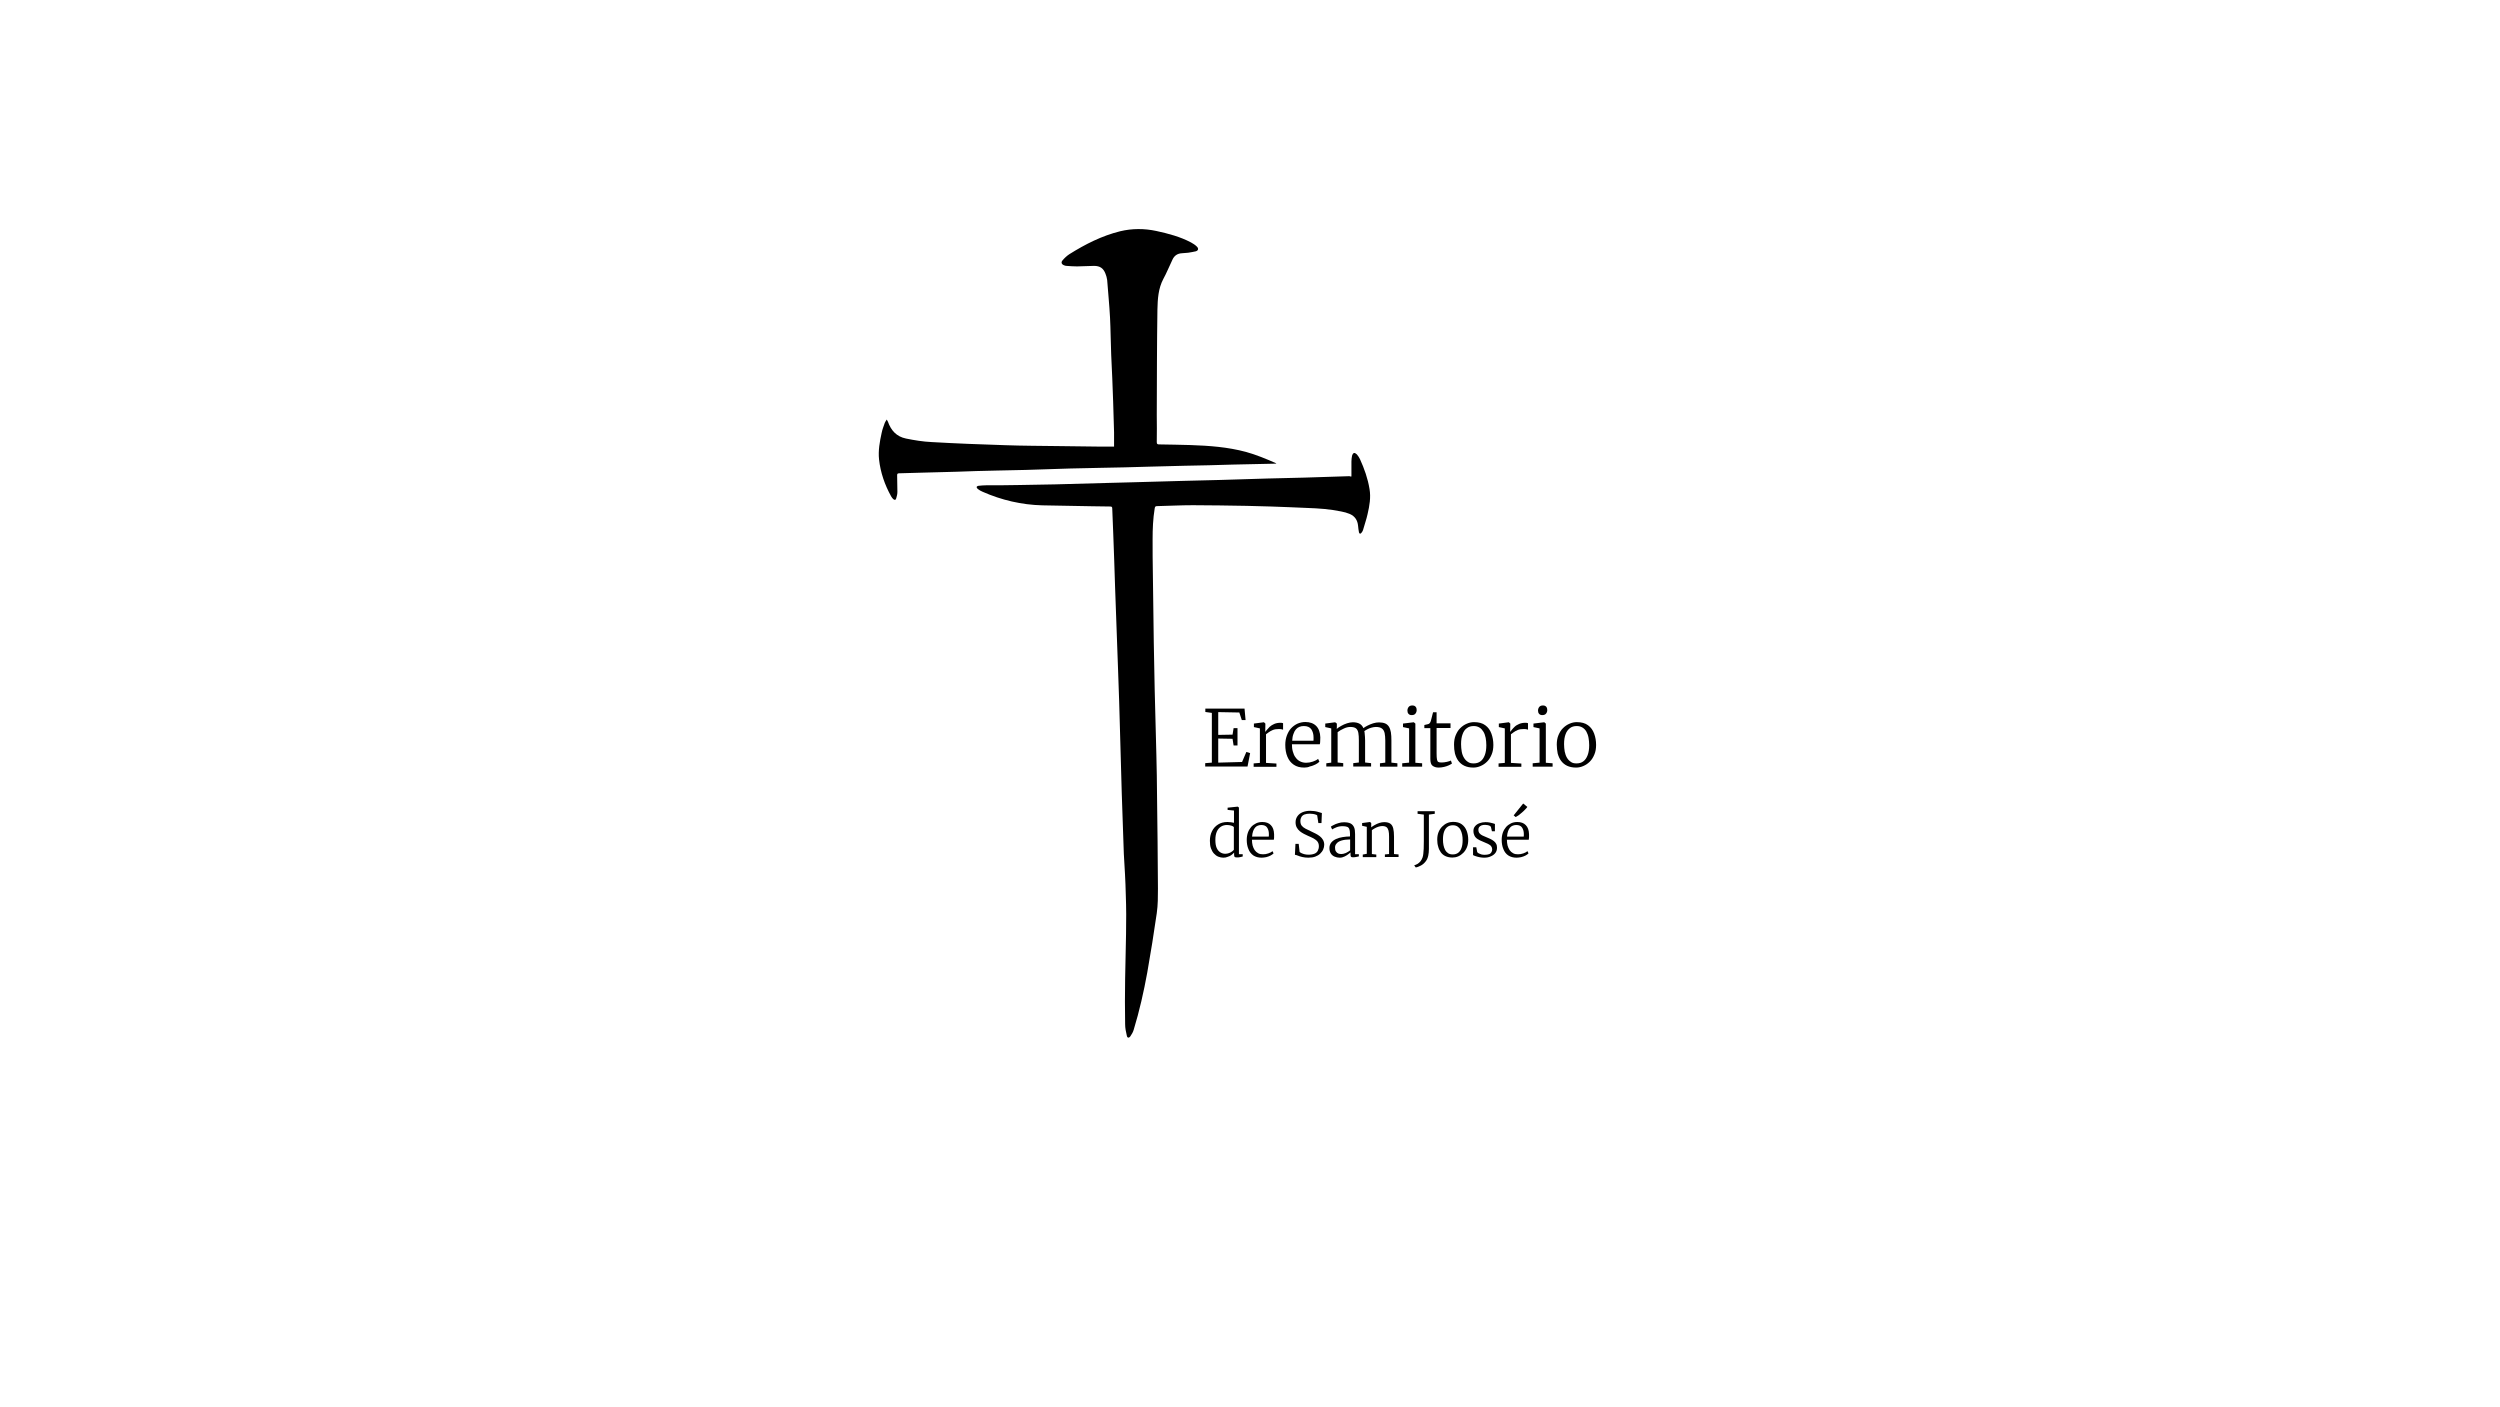
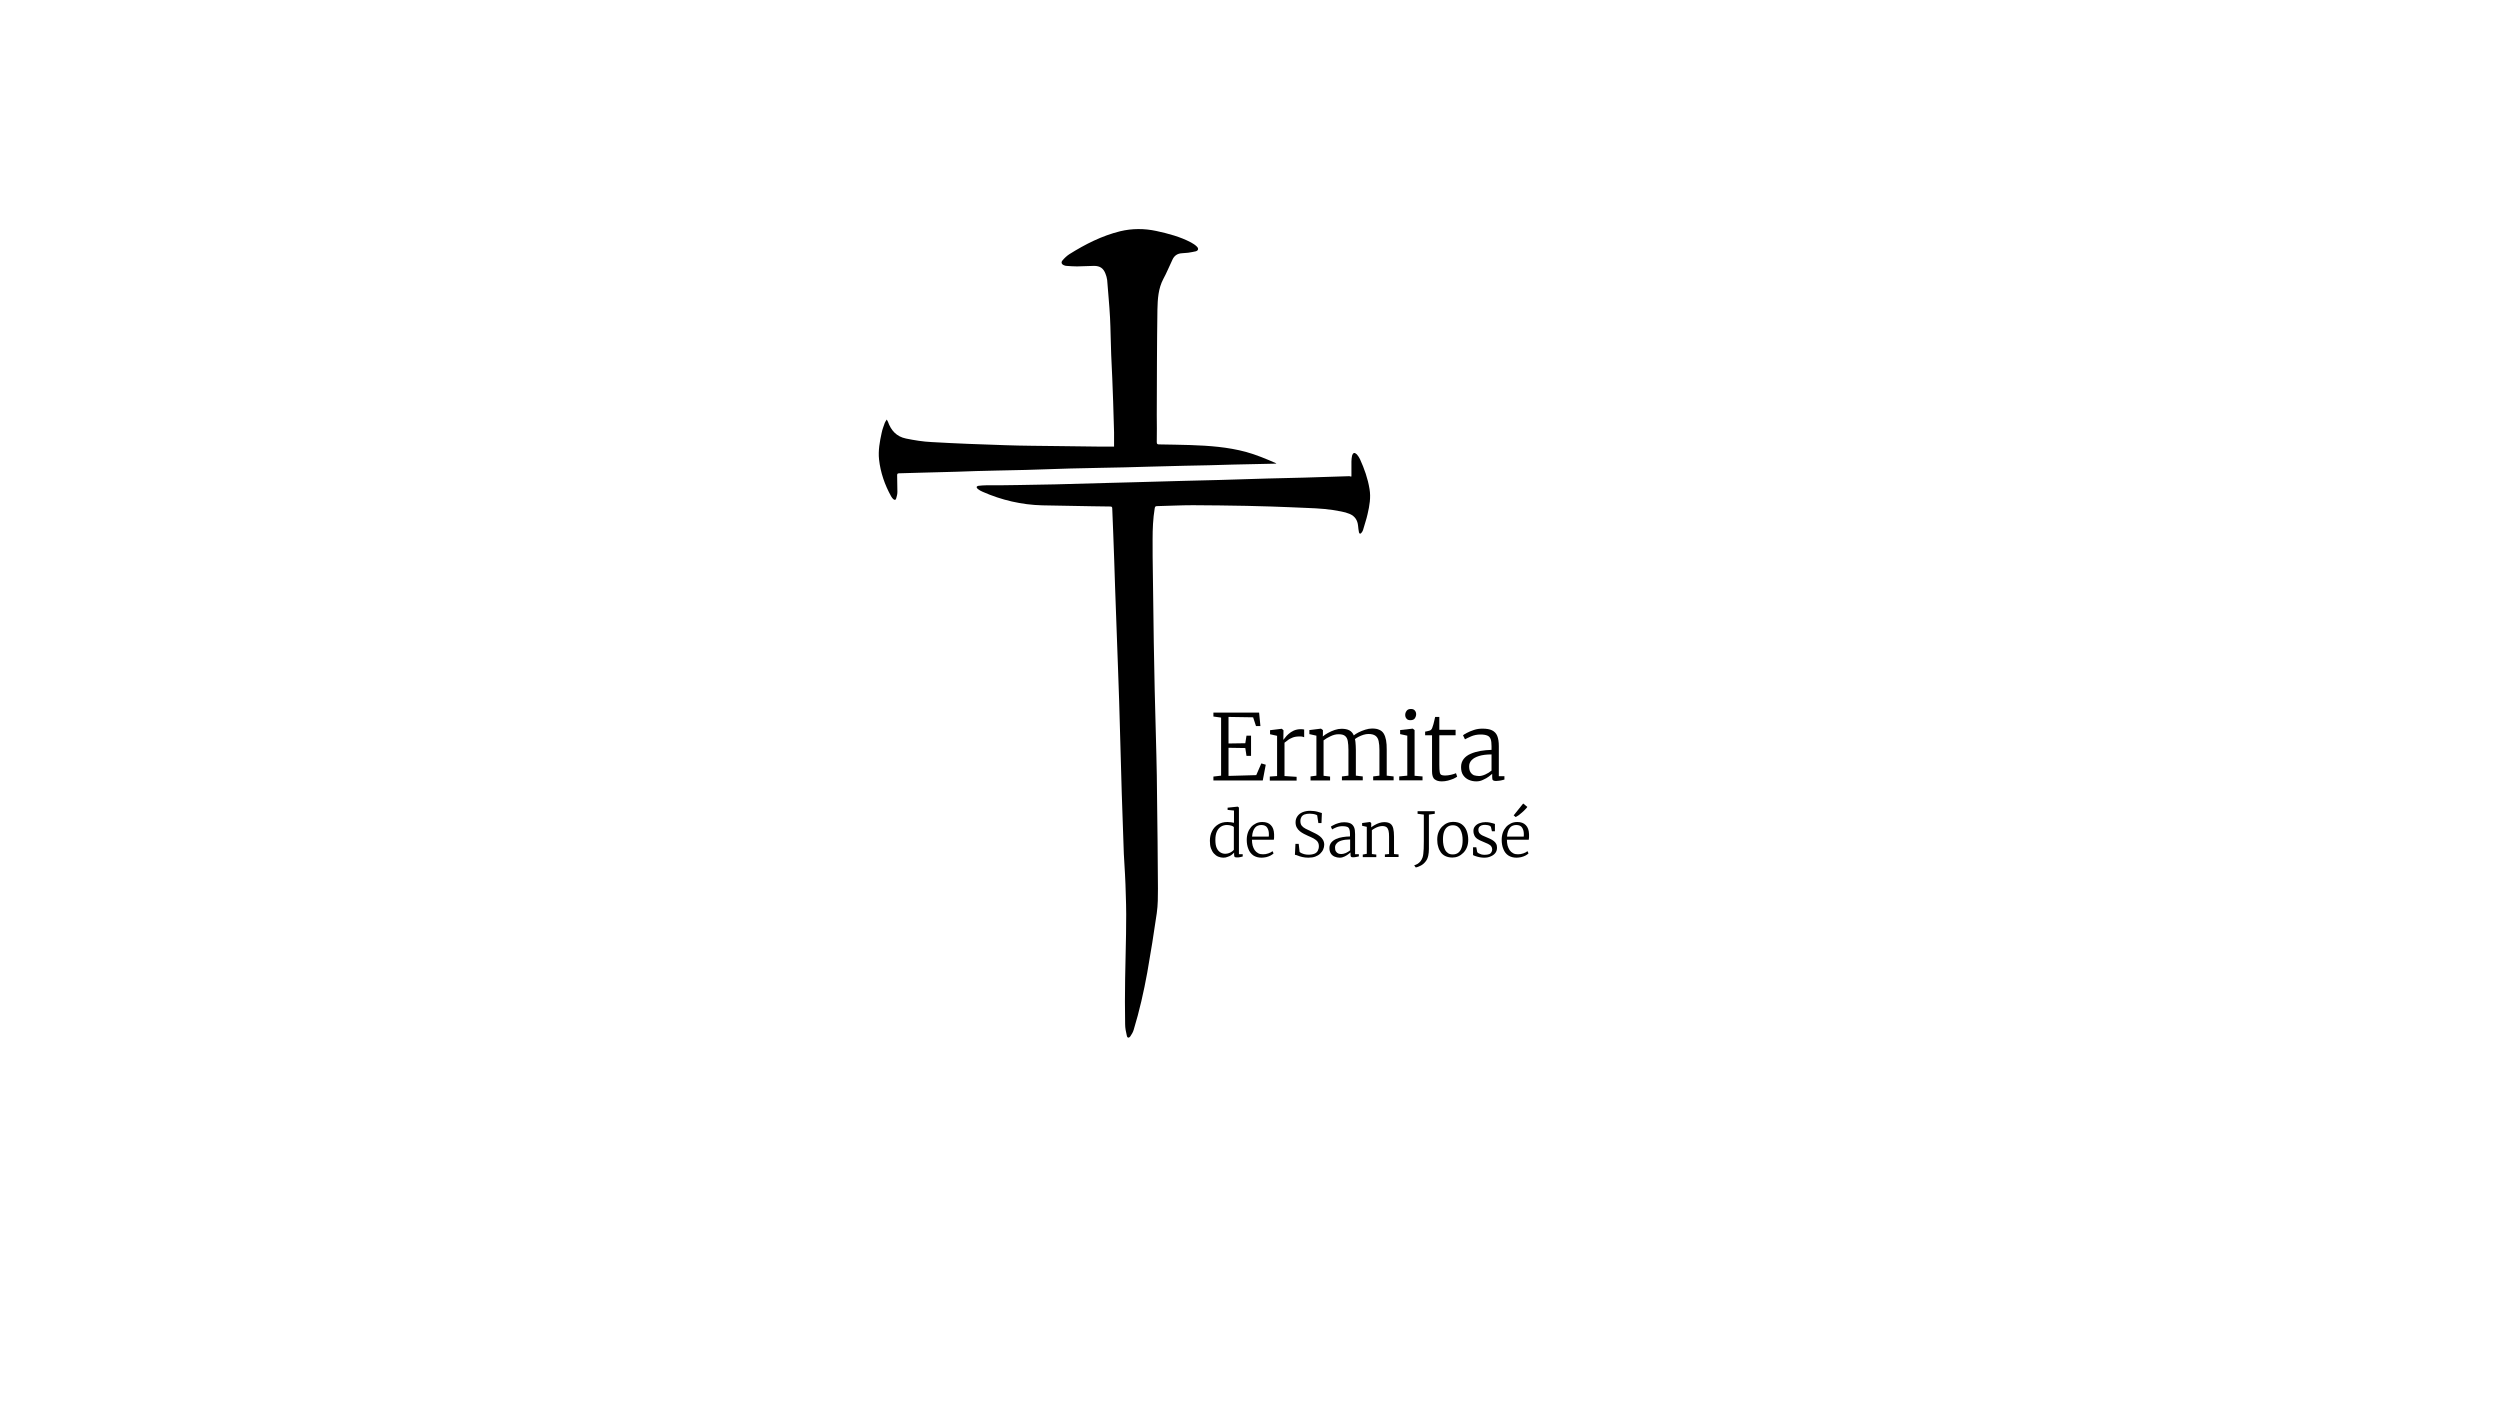
<svg xmlns="http://www.w3.org/2000/svg" version="1.1" id="Layer_1" x="0px" y="0px" viewBox="0 0 1920 1080" style="enable-background:new 0 0 1920 1080;" xml:space="preserve">
  <g>
    <path d="M1037.9,365.9c0-3.8,0-7.7,0-11.4c0-1.5,0.2-3.1,0.5-4.6c0.2-0.7,0.7-1.8,1.5-2c0.5-0.2,1.6,0.5,2.2,1.1   c0.9,1.1,1.8,2.4,2.4,3.7c3.3,7.3,6,14.8,7.3,22.9c1.1,6.4,0,12.8-1.5,19.2c-0.9,4.2-2.4,8.2-3.5,12.3c-0.2,0.7-0.7,1.5-1.3,2.2   c-0.7,0.9-1.5,0.7-1.8-0.4c-0.4-1.6-0.5-3.5-0.7-5.1c-0.4-4.2-2.4-7.3-6.2-9c-2.2-0.9-4.4-1.6-6.8-2c-8.6-1.8-17.4-2.4-26.2-2.7   c-9.2-0.5-18.5-0.7-27.6-1.1c-6.2-0.2-12.5-0.4-18.7-0.5c-13.7-0.2-27.6-0.5-41.4-0.5c-9.2,0-18.3,0.5-27.5,0.7   c-1.3,0-1.6,0.5-1.8,1.8c-1.3,7.9-1.6,15.7-1.6,23.6c0,8.8,0,17.8,0.2,26.6c0.2,17.6,0.5,35,0.7,52.6c0.2,12.1,0.5,24.2,0.7,36.3   c0.4,16.8,0.9,33.5,1.3,50.4c0.2,10.3,0.5,20.5,0.5,30.8c0.4,23.8,0.5,47.8,0.7,71.6c0,6.2,0,12.6-0.9,18.9   c-2.2,15.2-4.6,30.4-7.3,45.6c-2.7,14.8-6,29.5-10.4,43.9c-0.5,1.8-1.5,3.5-2.6,5.1c-1.1,1.5-2.4,1.3-2.7-0.5   c-0.7-2.9-1.3-5.9-1.3-8.8c-0.2-11.5-0.2-23.3,0-34.8s0.5-22.9,0.7-34.4c0.2-10.1,0.2-20.3-0.2-30.4c-0.2-10.4-0.9-20.9-1.5-31.3   c-0.5-15.6-1.1-31.1-1.6-46.7c-0.5-15.4-0.9-30.9-1.3-46.3c-0.4-15.9-0.9-31.7-1.5-47.6c-0.4-13.9-1.1-27.6-1.5-41.6   c-0.5-14.5-1.1-29.1-1.5-43.6c-0.5-13.2-0.9-26.2-1.5-39.4c0-1.1-0.4-1.5-1.5-1.5c-4.8,0-9.5-0.2-14.1-0.2   c-12.6-0.2-25.5-0.4-38.1-0.7c-15.9-0.4-31.3-4-45.8-10.4c-1.3-0.5-2.6-1.3-3.8-2.2c-0.4-0.4-0.9-1.1-0.9-1.5   c0.2-0.4,0.9-0.9,1.5-0.9c2-0.2,4-0.4,6-0.4c8.2,0,16.5,0,24.9-0.2c9.3-0.2,18.5-0.4,27.8-0.5c13.4-0.4,26.9-0.7,40.3-1.1   c6.4-0.2,12.6-0.4,19-0.5c13.2-0.4,26.6-0.7,39.7-1.1c9.3-0.2,18.7-0.5,28-0.7c12.1-0.4,24-0.7,36.1-1.1c9.5-0.2,19-0.5,28.6-0.7   c11.5-0.4,23.1-0.7,34.6-1.1C1037,366.1,1037.4,365.9,1037.9,365.9z" />
    <path d="M855.6,343c0-3.7,0-7.3,0-11c-0.2-7.9-0.5-15.6-0.7-23.4c-0.4-12.1-0.9-24.2-1.5-36.1c-0.4-9.5-0.4-19-0.9-28.6   c-0.5-9.7-1.5-19.4-2.2-28.9c-0.2-1.6-0.7-3.3-1.3-4.8c-1.6-4.2-4.2-6-8.8-6c-4.4,0-8.6,0.4-13,0.4c-2.7,0-5.3-0.2-8.1-0.4   c-0.7,0-1.3-0.2-2-0.5c-1.8-0.7-2.4-2.2-1.1-3.7c1.5-1.8,3.3-3.5,5.3-4.8c12.3-7.7,24.9-14.1,39-17.6c9.2-2.2,18.5-2.2,27.8-0.2   c9.2,2,18.3,4.4,26.6,8.8c1.6,0.9,3.1,1.8,4.4,3.1c1.6,1.5,1.3,3.1-0.7,3.7c-1.8,0.5-3.8,0.7-5.9,1.1c-1.6,0.2-3.3,0.2-4.9,0.4   c-3.3,0.2-5.7,1.8-7.1,4.8c-2.4,4.9-4.4,10.1-7,14.8c-4,7.5-4.4,15.6-4.6,23.6c-0.4,27.1-0.4,54-0.5,81.1c0,7,0.2,13.9,0,20.7   c0,1.5,0.5,1.8,1.8,1.8c8.1,0.2,16.1,0.2,24,0.5c14.5,0.5,28.7,1.5,42.8,5.3c7.9,2.2,15.4,5.3,23.3,8.8c-0.5,0.2-0.9,0.2-1.3,0.2   c-10.8,0.2-21.4,0.5-32.2,0.7c-12.3,0.4-24.7,0.7-37,0.9c-9.2,0.2-18.3,0.4-27.3,0.7c-12.5,0.4-24.9,0.7-37.4,0.9   c-7.7,0.2-15.4,0.4-22.9,0.5c-11.5,0.4-22.9,0.7-34.4,1.1c-7.7,0.2-15.2,0.4-22.9,0.5c-10.1,0.2-20.1,0.5-30.4,0.9   c-8.8,0.2-17.6,0.4-26.4,0.7c-5.9,0.2-11.9,0.4-17.8,0.5c-1.1,0-1.3,0.7-1.3,1.5c0,4.2,0.2,8.4,0.2,12.8c0,1.6-0.4,3.3-0.9,4.9   c-0.4,1.5-1.3,1.5-2.4,0.5c-0.5-0.5-1.1-1.3-1.5-2c-4.9-8.8-8.2-18.3-9.3-28.4c-0.7-6.8,0.5-13.5,2-20.3c0.5-2.6,1.5-5.1,2.4-7.7   c0.2-0.7,0.9-1.5,1.5-2.6c0.4,0.7,0.7,1.1,0.9,1.6c2.4,6.8,6.6,11.5,13.9,13c6.4,1.3,13,2.4,19.6,2.7c18.9,1.1,37.5,1.8,56.4,2.4   c13.7,0.5,27.6,0.5,41.4,0.7c10.6,0.2,21.2,0.2,31.9,0.4C848.8,343,852.3,343,855.6,343z" />
  </g>
  <g>
-     <path d="M930.7,585.7v-38.2l-5-0.7v-2.6h30.1l0.8,8.8h-2.9l-1.9-5.8l-16.2-0.3v17.5l11-0.2l0.8-5h3v13.3h-3l-0.8-5.1l-11-0.2v18.5   l18.3-0.5l3.3-7.7l2.9,0.9l-2,10.3h-32.5v-2.6L930.7,585.7z" />
-     <path d="M962.8,588.8v-2.5l4.8-0.4v-26.5l-4.6-1v-2.7l7.6-1h0.1l1.1,1v1l-0.1,5.3h0.1c0.2-0.2,0.5-0.7,1.1-1.4   c0.6-0.7,1.3-1.5,2.2-2.4c1-0.9,2.1-1.6,3.5-2.2c1.4-0.6,2.9-0.9,4.7-0.9c0.6,0,1,0,1.3,0.1c0.3,0,0.6,0.1,0.8,0.2v5   c-0.1-0.1-0.5-0.2-1-0.3c-0.6-0.1-1.2-0.2-2.1-0.2c-1.9,0-3.4,0.2-4.7,0.7c-1.2,0.5-2.3,1.1-3.1,1.7c-0.8,0.6-1.6,1.2-2.2,1.6v22   l8,0.5v2.5H962.8z" />
-     <path d="M1001.6,589.5c-3.2,0-5.8-0.7-8-2.2c-2.2-1.5-3.8-3.5-4.9-6.2c-1.1-2.6-1.6-5.7-1.6-9.1c0-2.6,0.4-4.9,1.2-7.1   c0.8-2.1,1.8-4,3.2-5.5s3-2.7,4.9-3.6c1.9-0.8,3.9-1.3,6.1-1.3c3.5,0,6.3,1,8.3,3c2,2,3.1,5,3.2,8.8c0,1.1,0,2.1-0.1,3   c0,0.9-0.1,1.6-0.3,2.3h-21.4c0,2,0.2,3.9,0.7,5.6c0.5,1.7,1.1,3.3,2.1,4.5c0.9,1.3,2,2.3,3.4,3s2.9,1.1,4.7,1.1   c1.7,0,3.5-0.3,5.2-0.9c1.8-0.6,3.1-1.3,4-2.1l1,2.2c-0.8,0.8-1.8,1.5-3,2.1c-1.3,0.6-2.6,1.2-4.2,1.5   C1004.7,589.3,1003.1,589.5,1001.6,589.5z M992.4,568.9h16.3c0.1-0.3,0.1-0.8,0.1-1.3c0-0.5,0-1,0-1.3c0-2.5-0.6-4.5-1.7-6.2   c-1.2-1.7-3.1-2.5-5.8-2.5c-1.2,0-2.3,0.2-3.3,0.6c-1,0.4-1.9,1-2.7,1.9c-0.8,0.9-1.4,2-1.9,3.5   C992.8,565.1,992.5,566.9,992.4,568.9z" />
-     <path d="M1018.6,588.8v-2.6l3.8-0.5v-26.3l-4.6-1v-2.7l7.6-1l1.3,1v2.6l-0.1,1.5c0.9-0.8,2-1.5,3.4-2.3s2.9-1.5,4.5-2   c1.6-0.5,3.1-0.8,4.5-0.8c2.1,0,3.8,0.4,5.1,1.1s2.3,1.8,3,3.4c0.7-0.6,1.8-1.2,3.1-1.9c1.4-0.7,2.8-1.3,4.4-1.8s3.1-0.7,4.5-0.7   c1.9,0,3.5,0.3,4.7,0.8s2.2,1.4,2.9,2.5c0.7,1.1,1.2,2.6,1.5,4.3c0.3,1.8,0.4,3.9,0.4,6.3v17l4.6,0.5v2.6h-13.4v-2.6l4.1-0.5v-16.9   c0-2.3-0.2-4.2-0.5-5.8c-0.4-1.6-1-2.7-2.1-3.5c-1-0.8-2.6-1.2-4.6-1.2c-1.1,0-2.1,0.2-3.3,0.5c-1.1,0.3-2.2,0.7-3.1,1.2   c-1,0.5-1.8,1-2.5,1.5c0.1,0.6,0.3,1.3,0.3,2.1s0.2,1.5,0.2,2.4c0,0.9,0.1,1.8,0.1,2.7v16.9l4.6,0.5v2.6h-13.7v-2.6l4.3-0.5v-17   c0-2.3-0.1-4.2-0.4-5.8c-0.3-1.5-0.9-2.7-1.8-3.4s-2.3-1.1-4.3-1.1c-1.7,0-3.4,0.4-5.2,1.3c-1.8,0.8-3.3,1.7-4.6,2.7v23.3l4.3,0.5   v2.6H1018.6z" />
-     <path d="M1076.9,588.8v-2.6l5.3-0.5v-26.3l-4.7-1v-2.7l8.2-1h0.1l1.2,1v30.1l5.2,0.4v2.6H1076.9z M1084.2,549.2   c-1.1,0-1.9-0.3-2.5-1c-0.6-0.7-0.8-1.5-0.8-2.5s0.3-1.9,0.9-2.7c0.6-0.8,1.6-1.2,2.8-1.2h0.1c1.1,0,1.9,0.3,2.5,1   c0.6,0.7,0.8,1.5,0.8,2.5c0,1-0.3,1.9-0.9,2.7C1086.5,548.8,1085.6,549.2,1084.2,549.2L1084.2,549.2z" />
-     <path d="M1104.9,589.5c-2,0-3.5-0.5-4.7-1.4c-1.2-0.9-1.7-2.7-1.7-5.3v-23.6h-4.6v-2.4c0.4-0.1,0.8-0.2,1.3-0.3   c0.5-0.1,0.9-0.2,1.3-0.3c0.4-0.1,0.7-0.2,0.9-0.3c0.2-0.1,0.4-0.3,0.6-0.5c0.2-0.2,0.3-0.4,0.4-0.6s0.3-0.5,0.4-0.9   c0.2-0.5,0.4-1.2,0.6-2.2s0.5-1.9,0.7-2.8s0.4-1.5,0.5-1.9h2.7v8.5h10.7v3.6h-10.7v19.4c0,2.2,0.1,3.8,0.3,4.8   c0.2,1,0.5,1.6,1.1,1.9c0.5,0.3,1.4,0.4,2.5,0.4c1.2,0,2.6-0.2,4-0.5c1.4-0.3,2.5-0.7,3.1-1l0.8,2.3c-0.6,0.4-1.4,0.9-2.5,1.4   c-1.1,0.5-2.3,0.9-3.6,1.2S1106.2,589.5,1104.9,589.5z" />
-     <path d="M1116.7,571.9c0-2.7,0.4-5.2,1.3-7.3c0.9-2.1,2-4,3.5-5.4c1.5-1.5,3.1-2.6,5-3.4c1.8-0.8,3.7-1.2,5.6-1.2   c3.6,0,6.5,0.8,8.6,2.4c2.2,1.6,3.7,3.7,4.7,6.4c1,2.7,1.5,5.6,1.5,8.7c0,2.7-0.4,5.2-1.3,7.3c-0.9,2.2-2,4-3.5,5.5   c-1.5,1.5-3.1,2.6-5,3.4c-1.8,0.8-3.7,1.2-5.6,1.2c-2.7,0-5-0.5-6.9-1.4c-1.9-0.9-3.4-2.2-4.6-3.8c-1.2-1.6-2-3.5-2.6-5.6   C1116.9,576.5,1116.7,574.3,1116.7,571.9z M1131.8,586.3c2,0,3.8-0.5,5.2-1.6c1.4-1,2.5-2.6,3.3-4.7c0.8-2.1,1.2-4.6,1.2-7.7   c0-2-0.2-3.9-0.5-5.6c-0.4-1.8-0.9-3.4-1.7-4.7s-1.7-2.4-3-3.2s-2.7-1.2-4.5-1.2c-2,0-3.8,0.5-5.2,1.6c-1.5,1-2.6,2.6-3.3,4.6   c-0.8,2-1.2,4.6-1.2,7.7c0,2,0.2,3.9,0.5,5.7s0.9,3.4,1.7,4.7c0.8,1.4,1.8,2.4,3,3.2C1128.5,586,1130,586.3,1131.8,586.3z" />
-     <path d="M1150.9,588.8v-2.5l4.8-0.4v-26.5l-4.6-1v-2.7l7.6-1h0.1l1.1,1v1l-0.1,5.3h0.1c0.2-0.2,0.5-0.7,1.1-1.4   c0.5-0.7,1.3-1.5,2.2-2.4c0.9-0.9,2.1-1.6,3.5-2.2c1.4-0.6,2.9-0.9,4.7-0.9c0.6,0,1,0,1.3,0.1c0.3,0,0.6,0.1,0.8,0.2v5   c-0.1-0.1-0.5-0.2-1-0.3c-0.5-0.1-1.2-0.2-2.1-0.2c-1.9,0-3.4,0.2-4.7,0.7c-1.2,0.5-2.3,1.1-3.1,1.7s-1.6,1.2-2.2,1.6v22l8,0.5v2.5   H1150.9z" />
-     <path d="M1177.1,588.8v-2.6l5.3-0.5v-26.3l-4.7-1v-2.7l8.2-1h0.1l1.2,1v30.1l5.2,0.4v2.6H1177.1z M1184.5,549.2   c-1.1,0-1.9-0.3-2.5-1c-0.6-0.7-0.8-1.5-0.8-2.5s0.3-1.9,0.9-2.7c0.6-0.8,1.6-1.2,2.8-1.2h0.1c1.1,0,1.9,0.3,2.5,1   c0.6,0.7,0.8,1.5,0.8,2.5c0,1-0.3,1.9-0.9,2.7C1186.8,548.8,1185.8,549.2,1184.5,549.2L1184.5,549.2z" />
-     <path d="M1195.6,571.9c0-2.7,0.4-5.2,1.3-7.3c0.9-2.1,2-4,3.5-5.4c1.5-1.5,3.1-2.6,5-3.4c1.8-0.8,3.7-1.2,5.6-1.2   c3.6,0,6.5,0.8,8.6,2.4c2.2,1.6,3.7,3.7,4.7,6.4c1,2.7,1.5,5.6,1.5,8.7c0,2.7-0.4,5.2-1.3,7.3c-0.9,2.2-2,4-3.5,5.5   c-1.5,1.5-3.1,2.6-5,3.4c-1.8,0.8-3.7,1.2-5.6,1.2c-2.7,0-5-0.5-6.9-1.4c-1.9-0.9-3.4-2.2-4.6-3.8c-1.2-1.6-2-3.5-2.6-5.6   C1195.9,576.5,1195.6,574.3,1195.6,571.9z M1210.8,586.3c2,0,3.8-0.5,5.2-1.6c1.4-1,2.5-2.6,3.3-4.7c0.8-2.1,1.2-4.6,1.2-7.7   c0-2-0.2-3.9-0.5-5.6c-0.3-1.8-0.9-3.4-1.6-4.7s-1.7-2.4-3-3.2s-2.7-1.2-4.5-1.2c-2,0-3.8,0.5-5.2,1.6s-2.6,2.6-3.3,4.6   c-0.8,2-1.2,4.6-1.2,7.7c0,2,0.2,3.9,0.5,5.7c0.4,1.8,0.9,3.4,1.7,4.7c0.8,1.4,1.8,2.4,3,3.2C1207.5,586,1209,586.3,1210.8,586.3z" />
+     <path d="M939.5,658.7c-1.3,0-2.6-0.3-3.9-0.8c-1.2-0.5-2.3-1.3-3.3-2.4c-1-1.1-1.7-2.4-2.3-4s-0.8-3.6-0.8-5.8   c0-2.7,0.5-5.1,1.6-7.3s2.6-3.9,4.7-5.2c2-1.3,4.4-1.9,7.2-1.9c0.9,0,1.8,0.1,2.7,0.2c0.9,0.1,1.6,0.2,2.3,0.4v-9.4l-4.9-0.5v-1.7   l7.7-0.8h0.1l0.9,0.7V656h2.9v1.8c-0.6,0.1-1.3,0.3-2.1,0.5s-1.6,0.2-2.5,0.2c-0.6,0-1.1-0.1-1.5-0.3c-0.3-0.2-0.5-0.8-0.5-1.7   v-1.7c-0.6,0.6-1.2,1.2-2,1.8s-1.7,1.1-2.8,1.4C941.9,658.5,940.8,658.7,939.5,658.7z M941,655.7c1,0,1.9-0.2,2.8-0.5   c0.9-0.3,1.6-0.7,2.3-1.2s1.2-0.9,1.5-1.4v-17.4c-0.3-0.4-0.9-0.8-1.9-1.1s-2.2-0.5-3.4-0.5c-1.7,0-3.2,0.4-4.5,1.2s-2.4,2-3.2,3.7   s-1.2,3.9-1.2,6.5s0.3,4.6,1,6.2c0.7,1.6,1.7,2.7,2.8,3.4C938.3,655.3,939.6,655.7,941,655.7z" />
+     <path d="M968.9,658.7c-2.5,0-4.6-0.6-6.3-1.7c-1.7-1.2-3-2.8-3.8-4.9c-0.9-2.1-1.3-4.5-1.3-7.1c0-2,0.3-3.9,0.9-5.6   c0.6-1.7,1.5-3.1,2.5-4.3c1.1-1.2,2.4-2.1,3.8-2.8c1.5-0.7,3.1-1,4.8-1c2.8,0,5,0.8,6.5,2.4c1.6,1.6,2.4,3.9,2.5,7   c0,0.9,0,1.7,0,2.4s-0.1,1.3-0.2,1.8h-16.8c0,1.6,0.2,3.1,0.5,4.4c0.4,1.4,0.9,2.6,1.6,3.6c0.7,1,1.6,1.8,2.7,2.4   c1.1,0.6,2.3,0.8,3.7,0.8s2.7-0.2,4.1-0.7c1.4-0.5,2.4-1,3.2-1.7l0.8,1.7c-0.6,0.6-1.4,1.2-2.4,1.7s-2.1,0.9-3.3,1.2   C971.3,658.5,970.1,658.7,968.9,658.7z M961.6,642.5h12.8c0-0.3,0.1-0.6,0.1-1s0-0.8,0-1.1c0-1.9-0.5-3.6-1.4-4.9s-2.4-1.9-4.5-1.9   c-0.9,0-1.8,0.2-2.6,0.5s-1.5,0.8-2.1,1.5s-1.1,1.6-1.5,2.7S961.7,640.9,961.6,642.5z" />
+     <path d="M1004.8,658.7c-1.7,0-3.2-0.2-4.6-0.5c-1.4-0.3-2.5-0.7-3.5-1.1c-1-0.4-1.7-0.6-2.2-0.6l0.4-8.4h2.5l0.7,6.2   c0.4,0.3,0.9,0.7,1.6,1c0.7,0.3,1.5,0.6,2.4,0.8s1.9,0.3,2.9,0.3c1.9,0,3.4-0.3,4.6-0.8c1.2-0.5,2-1.3,2.5-2.3s0.8-2.1,0.8-3.5   s-0.4-2.5-1.1-3.5c-0.7-0.9-1.8-1.7-3-2.4c-1.3-0.7-2.7-1.3-4.3-2c-1-0.4-2-0.9-3.1-1.5s-2.1-1.2-3.1-2s-1.8-1.8-2.4-2.9   c-0.6-1.1-0.9-2.4-0.9-4c0-1.8,0.5-3.3,1.4-4.6s2.2-2.4,3.9-3.1c1.7-0.7,3.6-1.1,5.9-1.1c1.1,0,2,0.1,3,0.2s1.8,0.3,2.6,0.5   s1.4,0.4,2,0.6c0.6,0.2,1,0.3,1.4,0.4l-0.3,7.7h-2.4l-0.9-5.9c-0.2-0.2-0.6-0.4-1.2-0.6c-0.6-0.2-1.2-0.4-2-0.5s-1.6-0.2-2.5-0.2   c-1.6,0-2.9,0.2-4,0.6s-1.9,1.1-2.4,1.9c-0.5,0.9-0.8,1.9-0.8,3.2c0,1.4,0.3,2.6,1,3.5s1.6,1.6,2.9,2.3c1.2,0.6,2.7,1.3,4.3,2.1   c1.2,0.5,2.3,1.1,3.5,1.7s2.3,1.3,3.3,2.1s1.8,1.7,2.4,2.8c0.6,1.1,0.9,2.3,0.9,3.7c0,1.2-0.3,2.4-0.8,3.6   c-0.5,1.2-1.3,2.2-2.3,3.2s-2.3,1.7-3.8,2.3C1008.7,658.4,1006.9,658.7,1004.8,658.7z" />
+     <path d="M1028.9,658.7c-1.4,0-2.7-0.3-3.9-0.8s-2.2-1.3-2.9-2.4c-0.7-1.1-1.1-2.5-1.1-4.2s0.5-3,1.4-4.2c0.9-1.1,2.1-2,3.6-2.7   s3.2-1.2,5.1-1.5s3.8-0.5,5.7-0.5v-2c0-1.6-0.2-2.8-0.5-3.6c-0.3-0.9-0.9-1.5-1.7-1.8s-2-0.5-3.4-0.5c-1.8,0-3.5,0.3-4.9,0.9   c-1.4,0.6-2.5,1.1-3.2,1.6l-1-2.1c0.3-0.3,0.9-0.7,2-1.2c1-0.6,2.3-1.1,3.7-1.5c1.4-0.5,2.9-0.7,4.4-0.7c2.1,0,3.8,0.3,5,0.9   s2.1,1.6,2.7,2.9s0.8,3.1,0.8,5.3V656h2.9v1.7c-0.3,0.1-0.8,0.2-1.3,0.3s-1,0.2-1.6,0.3s-1.1,0.1-1.5,0.1c-0.7,0-1.2-0.1-1.5-0.3   s-0.5-0.8-0.5-1.7v-1.7c-0.4,0.3-1,0.8-1.8,1.4c-0.8,0.6-1.7,1.2-2.8,1.7C1031.4,658.4,1030.2,658.7,1028.9,658.7z M1030.3,655.9   c0.9,0,2-0.3,3.3-0.8c1.2-0.6,2.3-1.2,3.3-2v-8.4c-2.6,0-4.8,0.3-6.5,0.8s-3,1.2-3.8,2.2c-0.9,0.9-1.3,2-1.3,3.2   c0,1.3,0.2,2.3,0.7,3c0.4,0.7,1.1,1.3,1.8,1.6S1029.4,655.9,1030.3,655.9z" />
+     <path d="M1049.7,655.7V635l-3.6-0.8v-2.1l6-0.8h0.1l0.9,0.8v2.1v1.2c0.7-0.6,1.6-1.2,2.7-1.8s2.3-1.2,3.6-1.6s2.5-0.6,3.7-0.6   c2,0,3.6,0.4,4.7,1.2s1.8,2,2.2,3.6c0.4,1.6,0.6,3.7,0.6,6.3v13.4l3.5,0.3v2h-10.5v-2l3.2-0.3v-13.4c0-1.8-0.1-3.3-0.4-4.5   s-0.8-2.1-1.5-2.7c-0.8-0.6-1.9-0.9-3.4-0.9c-0.9,0-1.8,0.2-2.8,0.5s-1.9,0.7-2.8,1.2s-1.7,1-2.3,1.5v18.3l3.4,0.4v2h-10.4v-2   L1049.7,655.7z" />
+     <path d="M1086.1,664.6c0.9-0.3,1.8-0.7,2.7-1.2c0.8-0.6,1.6-1.2,2.2-2s1.1-1.7,1.5-2.8c0.3-0.9,0.5-1.8,0.6-2.9   c0.1-1,0.2-2.3,0.3-3.8c0-1.5,0.1-3.4,0.1-5.8v-20.5l-4.8-0.6v-2h13.2v2l-4.5,0.6v19.5c0,2.6,0,4.9,0,6.9s-0.2,3.7-0.5,5.1   c-0.4,1.8-1,3.3-2.1,4.6c-1,1.3-2.2,2.3-3.5,3s-2.7,1.3-4,1.5L1086.1,664.6z" />
+     <path d="M1103.8,644.9c0-2.2,0.3-4.1,1-5.8s1.6-3.1,2.8-4.3s2.5-2.1,3.9-2.7c1.4-0.6,2.9-0.9,4.4-0.9c2.8,0,5.1,0.6,6.8,1.9   c1.7,1.3,2.9,2.9,3.7,5c0.8,2.1,1.2,4.4,1.2,6.8c0,2.1-0.3,4.1-1,5.8s-1.6,3.1-2.8,4.3c-1.2,1.2-2.5,2.1-3.9,2.7s-2.9,0.9-4.4,0.9   c-2.1,0-3.9-0.4-5.4-1.1c-1.5-0.7-2.7-1.7-3.6-3s-1.6-2.7-2-4.4C1104,648.5,1103.8,646.7,1103.8,644.9z M1115.7,656.2   c1.6,0,3-0.4,4.1-1.2s2-2,2.6-3.7c0.6-1.6,0.9-3.6,0.9-6c0-1.6-0.1-3-0.4-4.4s-0.7-2.6-1.3-3.7c-0.6-1.1-1.4-1.9-2.3-2.5   c-1-0.6-2.1-0.9-3.5-0.9c-1.6,0-3,0.4-4.1,1.2s-2,2-2.6,3.6s-0.9,3.6-0.9,6c0,1.6,0.1,3.1,0.4,4.5s0.7,2.6,1.3,3.7s1.4,1.9,2.3,2.5   C1113.1,655.9,1114.3,656.2,1115.7,656.2z" />
+     <path d="M1139.8,658.7c-1,0-2-0.1-3.2-0.3c-1.1-0.2-2.2-0.5-3.1-0.8c-1-0.3-1.7-0.6-2.2-0.9v-6h2.5l0.7,3.7c0.2,0.3,0.6,0.7,1.2,1   s1.3,0.6,2,0.8c0.8,0.2,1.6,0.3,2.5,0.3c1.4,0,2.5-0.2,3.4-0.5s1.5-0.9,1.8-1.5c0.4-0.6,0.6-1.4,0.6-2.2c0-0.9-0.3-1.7-0.8-2.4   s-1.3-1.2-2.4-1.8c-1-0.5-2.4-1.1-3.9-1.7c-1.6-0.6-3-1.3-4.1-2s-1.9-1.6-2.4-2.6s-0.8-2.2-0.8-3.7c0-1.4,0.4-2.6,1.3-3.6   c0.8-1,2-1.8,3.4-2.3s2.9-0.8,4.5-0.8c1.2,0,2.3,0.1,3.3,0.3s1.8,0.4,2.5,0.6c0.7,0.2,1.2,0.4,1.5,0.5v5.6h-2.3l-0.8-3.4   c-0.2-0.3-0.5-0.5-0.9-0.8c-0.5-0.2-1-0.4-1.6-0.5s-1.3-0.2-1.9-0.2c-1.1,0-2,0.1-2.8,0.4c-0.8,0.3-1.4,0.8-1.8,1.3s-0.6,1.2-0.6,2   c0,1.2,0.3,2.1,0.9,2.8s1.4,1.3,2.3,1.7c1,0.4,1.9,0.9,3,1.3c1,0.4,2,0.9,3,1.3c1,0.5,1.8,1,2.6,1.6s1.4,1.3,1.8,2.1   c0.5,0.8,0.7,1.8,0.7,3c0,1.6-0.4,2.9-1.2,4c-0.8,1.1-2,2-3.4,2.6C1143.5,658.4,1141.8,658.7,1139.8,658.7z" />
+     <path d="M1164.7,658.7c-2.5,0-4.6-0.6-6.3-1.7s-3-2.8-3.8-4.9c-0.9-2.1-1.3-4.5-1.3-7.1c0-2,0.3-3.9,0.9-5.6   c0.6-1.7,1.5-3.1,2.5-4.3c1.1-1.2,2.4-2.1,3.8-2.8c1.5-0.7,3.1-1,4.8-1c2.8,0,5,0.8,6.5,2.4c1.6,1.6,2.4,3.9,2.5,7   c0,0.9,0,1.7,0,2.4s-0.1,1.3-0.2,1.8h-16.8c0,1.6,0.2,3.1,0.5,4.4c0.4,1.4,0.9,2.6,1.6,3.6s1.6,1.8,2.7,2.4   c1.1,0.6,2.3,0.8,3.7,0.8c1.4,0,2.7-0.2,4.1-0.7s2.4-1,3.2-1.7l0.8,1.7c-0.6,0.6-1.4,1.2-2.4,1.7s-2.1,0.9-3.3,1.2   C1167.1,658.5,1165.9,658.7,1164.7,658.7z M1157.4,642.5h12.8c0-0.3,0.1-0.6,0.1-1s0-0.8,0-1.1c0-1.9-0.5-3.6-1.4-4.9   s-2.4-1.9-4.5-1.9c-0.9,0-1.8,0.2-2.6,0.5c-0.8,0.3-1.5,0.8-2.1,1.5s-1.1,1.6-1.5,2.7S1157.5,640.9,1157.4,642.5z M1164,627.5   l-1.5-1.3l7.3-9.1l3.2,2.6c-0.3,0.5-0.8,1.1-1.6,1.9c-0.7,0.8-1.6,1.6-2.5,2.4s-1.8,1.5-2.7,2.2   C1165.3,626.8,1164.6,627.2,1164,627.5L1164,627.5z" />
  </g>
  <g>
-     <path d="M939.5,658.7c-1.3,0-2.6-0.3-3.9-0.8c-1.2-0.5-2.3-1.3-3.3-2.4c-1-1.1-1.7-2.4-2.3-4c-0.6-1.6-0.8-3.6-0.8-5.8   c0-2.7,0.5-5.1,1.6-7.3c1.1-2.2,2.6-3.9,4.7-5.2c2-1.3,4.4-1.9,7.2-1.9c0.9,0,1.8,0.1,2.7,0.2c0.9,0.1,1.6,0.2,2.3,0.4v-9.4   l-4.9-0.5v-1.7l7.7-0.8h0.1l0.9,0.7V656h2.9v1.8c-0.6,0.1-1.3,0.3-2.1,0.5c-0.8,0.2-1.6,0.2-2.5,0.2c-0.6,0-1.1-0.1-1.5-0.3   c-0.3-0.2-0.5-0.8-0.5-1.7v-1.7c-0.6,0.6-1.2,1.2-2,1.8s-1.7,1.1-2.8,1.4C941.9,658.5,940.8,658.7,939.5,658.7z M941,655.7   c1,0,1.9-0.2,2.8-0.5c0.9-0.3,1.6-0.7,2.3-1.2s1.2-0.9,1.5-1.4v-17.4c-0.3-0.4-0.9-0.8-1.9-1.1c-1-0.3-2.2-0.5-3.4-0.5   c-1.7,0-3.2,0.4-4.5,1.2c-1.3,0.8-2.4,2-3.2,3.7s-1.2,3.9-1.2,6.5c0,2.6,0.3,4.6,1,6.2c0.7,1.6,1.7,2.7,2.8,3.4   C938.3,655.3,939.6,655.7,941,655.7z" />
-     <path d="M968.9,658.7c-2.5,0-4.6-0.6-6.3-1.7c-1.7-1.2-3-2.8-3.8-4.9c-0.9-2.1-1.3-4.5-1.3-7.1c0-2,0.3-3.9,0.9-5.6   c0.6-1.7,1.5-3.1,2.5-4.3c1.1-1.2,2.4-2.1,3.8-2.8c1.5-0.7,3.1-1,4.8-1c2.8,0,5,0.8,6.5,2.4c1.6,1.6,2.4,3.9,2.5,7   c0,0.9,0,1.7,0,2.4c0,0.7-0.1,1.3-0.2,1.8h-16.8c0,1.6,0.2,3.1,0.5,4.4c0.4,1.4,0.9,2.6,1.6,3.6c0.7,1,1.6,1.8,2.7,2.4   c1.1,0.6,2.3,0.8,3.7,0.8c1.4,0,2.7-0.2,4.1-0.7c1.4-0.5,2.4-1,3.2-1.7l0.8,1.7c-0.6,0.6-1.4,1.2-2.4,1.7c-1,0.5-2.1,0.9-3.3,1.2   C971.3,658.5,970.1,658.7,968.9,658.7z M961.6,642.5h12.8c0-0.3,0.1-0.6,0.1-1c0-0.4,0-0.8,0-1.1c0-1.9-0.5-3.6-1.4-4.9   s-2.4-1.9-4.5-1.9c-0.9,0-1.8,0.2-2.6,0.5c-0.8,0.3-1.5,0.8-2.1,1.5c-0.6,0.7-1.1,1.6-1.5,2.7S961.7,640.9,961.6,642.5z" />
-     <path d="M1004.8,658.7c-1.7,0-3.2-0.2-4.6-0.5c-1.4-0.3-2.5-0.7-3.5-1.1c-1-0.4-1.7-0.6-2.2-0.6l0.4-8.4h2.5l0.7,6.2   c0.4,0.3,0.9,0.7,1.6,1c0.7,0.3,1.5,0.6,2.4,0.8c0.9,0.2,1.9,0.3,2.9,0.3c1.9,0,3.4-0.3,4.6-0.8c1.2-0.5,2-1.3,2.5-2.3   c0.5-1,0.8-2.1,0.8-3.5c0-1.4-0.4-2.5-1.1-3.5c-0.7-0.9-1.8-1.7-3-2.4c-1.3-0.7-2.7-1.3-4.3-2c-1-0.4-2-0.9-3.1-1.5   c-1.1-0.6-2.1-1.2-3.1-2c-1-0.8-1.8-1.8-2.4-2.9c-0.6-1.1-0.9-2.4-0.9-4c0-1.8,0.5-3.3,1.4-4.6c0.9-1.3,2.2-2.4,3.9-3.1   c1.7-0.7,3.6-1.1,5.9-1.1c1.1,0,2,0.1,3,0.2s1.8,0.3,2.6,0.5c0.8,0.2,1.4,0.4,2,0.6c0.6,0.2,1,0.3,1.4,0.4l-0.3,7.7h-2.4l-0.9-5.9   c-0.2-0.2-0.6-0.4-1.2-0.6c-0.6-0.2-1.2-0.4-2-0.5s-1.6-0.2-2.5-0.2c-1.6,0-2.9,0.2-4,0.6s-1.9,1.1-2.4,1.9   c-0.5,0.9-0.8,1.9-0.8,3.2c0,1.4,0.3,2.6,1,3.5c0.7,0.9,1.6,1.6,2.9,2.3c1.2,0.6,2.7,1.3,4.3,2.1c1.2,0.5,2.3,1.1,3.5,1.7   s2.3,1.3,3.3,2.1c1,0.8,1.8,1.7,2.4,2.8c0.6,1.1,0.9,2.3,0.9,3.7c0,1.2-0.3,2.4-0.8,3.6c-0.5,1.2-1.3,2.2-2.3,3.2   c-1,1-2.3,1.7-3.8,2.3C1008.7,658.4,1006.9,658.7,1004.8,658.7z" />
-     <path d="M1028.9,658.7c-1.4,0-2.7-0.3-3.9-0.8s-2.2-1.3-2.9-2.4c-0.7-1.1-1.1-2.5-1.1-4.2c0-1.7,0.5-3,1.4-4.2   c0.9-1.1,2.1-2,3.6-2.7c1.5-0.7,3.2-1.2,5.1-1.5c1.9-0.3,3.8-0.5,5.7-0.5v-2c0-1.6-0.2-2.8-0.5-3.6c-0.3-0.9-0.9-1.5-1.7-1.8   s-2-0.5-3.4-0.5c-1.8,0-3.5,0.3-4.9,0.9c-1.4,0.6-2.5,1.1-3.2,1.6l-1-2.1c0.3-0.3,0.9-0.7,2-1.2c1-0.6,2.3-1.1,3.7-1.5   c1.4-0.5,2.9-0.7,4.4-0.7c2.1,0,3.8,0.3,5,0.9s2.1,1.6,2.7,2.9s0.8,3.1,0.8,5.3V656h2.9v1.7c-0.3,0.1-0.8,0.2-1.3,0.3   c-0.5,0.1-1,0.2-1.6,0.3c-0.6,0.1-1.1,0.1-1.5,0.1c-0.7,0-1.2-0.1-1.5-0.3c-0.3-0.2-0.5-0.8-0.5-1.7v-1.7c-0.4,0.3-1,0.8-1.8,1.4   c-0.8,0.6-1.7,1.2-2.8,1.7C1031.4,658.4,1030.2,658.7,1028.9,658.7z M1030.3,655.9c0.9,0,2-0.3,3.3-0.8c1.2-0.6,2.3-1.2,3.3-2v-8.4   c-2.6,0-4.8,0.3-6.5,0.8s-3,1.2-3.8,2.2c-0.9,0.9-1.3,2-1.3,3.2c0,1.3,0.2,2.3,0.7,3c0.4,0.7,1.1,1.3,1.8,1.6   S1029.4,655.9,1030.3,655.9z" />
-     <path d="M1049.7,655.7v-20.7l-3.6-0.8v-2.1l6-0.8h0.1l0.9,0.8v2.1l0,1.2c0.7-0.6,1.6-1.2,2.7-1.8c1.1-0.6,2.3-1.2,3.6-1.6   s2.5-0.6,3.7-0.6c2,0,3.6,0.4,4.7,1.2c1.1,0.8,1.8,2,2.2,3.6c0.4,1.6,0.6,3.7,0.6,6.3v13.4l3.5,0.3v2h-10.5v-2l3.2-0.3v-13.4   c0-1.8-0.1-3.3-0.4-4.5s-0.8-2.1-1.5-2.7c-0.8-0.6-1.9-0.9-3.4-0.9c-0.9,0-1.8,0.2-2.8,0.5c-1,0.3-1.9,0.7-2.8,1.2   c-0.9,0.5-1.7,1-2.3,1.5v18.3l3.4,0.4v2h-10.4v-2L1049.7,655.7z" />
-     <path d="M1086.1,664.6c0.9-0.3,1.8-0.7,2.7-1.2c0.8-0.6,1.6-1.2,2.2-2c0.6-0.8,1.1-1.7,1.5-2.8c0.3-0.9,0.5-1.8,0.6-2.9   c0.1-1,0.2-2.3,0.3-3.8c0-1.5,0.1-3.4,0.1-5.8v-20.5l-4.8-0.6v-2h13.2v2l-4.5,0.6v19.5c0,2.6,0,4.9,0,6.9s-0.2,3.7-0.5,5.1   c-0.4,1.8-1,3.3-2.1,4.6c-1,1.3-2.2,2.3-3.5,3s-2.7,1.3-4,1.5L1086.1,664.6z" />
-     <path d="M1103.8,644.9c0-2.2,0.3-4.1,1-5.8c0.7-1.7,1.6-3.1,2.8-4.3s2.5-2.1,3.9-2.7c1.4-0.6,2.9-0.9,4.4-0.9   c2.8,0,5.1,0.6,6.8,1.9c1.7,1.3,2.9,2.9,3.7,5c0.8,2.1,1.2,4.4,1.2,6.8c0,2.1-0.3,4.1-1,5.8c-0.7,1.7-1.6,3.1-2.8,4.3   c-1.2,1.2-2.5,2.1-3.9,2.7s-2.9,0.9-4.4,0.9c-2.1,0-3.9-0.4-5.4-1.1c-1.5-0.7-2.7-1.7-3.6-3c-0.9-1.3-1.6-2.7-2-4.4   C1104,648.5,1103.8,646.7,1103.8,644.9z M1115.7,656.2c1.6,0,3-0.4,4.1-1.2c1.1-0.8,2-2,2.6-3.7c0.6-1.6,0.9-3.6,0.9-6   c0-1.6-0.1-3-0.4-4.4c-0.3-1.4-0.7-2.6-1.3-3.7c-0.6-1.1-1.4-1.9-2.3-2.5c-1-0.6-2.1-0.9-3.5-0.9c-1.6,0-3,0.4-4.1,1.2   s-2,2-2.6,3.6c-0.6,1.6-0.9,3.6-0.9,6c0,1.6,0.1,3.1,0.4,4.5c0.3,1.4,0.7,2.6,1.3,3.7s1.4,1.9,2.3,2.5   C1113.1,655.9,1114.3,656.2,1115.7,656.2z" />
-     <path d="M1139.8,658.7c-1,0-2-0.1-3.2-0.3c-1.1-0.2-2.2-0.5-3.1-0.8c-1-0.3-1.7-0.6-2.2-0.9v-6h2.5l0.7,3.7c0.2,0.3,0.6,0.7,1.2,1   c0.6,0.3,1.3,0.6,2,0.8c0.8,0.2,1.6,0.3,2.5,0.3c1.4,0,2.5-0.2,3.4-0.5s1.5-0.9,1.8-1.5c0.4-0.6,0.6-1.4,0.6-2.2   c0-0.9-0.3-1.7-0.8-2.4c-0.5-0.7-1.3-1.2-2.4-1.8c-1-0.5-2.4-1.1-3.9-1.7c-1.6-0.6-3-1.3-4.1-2c-1.1-0.7-1.9-1.6-2.4-2.6   s-0.8-2.2-0.8-3.7c0-1.4,0.4-2.6,1.3-3.6c0.8-1,2-1.8,3.4-2.3c1.4-0.5,2.9-0.8,4.5-0.8c1.2,0,2.3,0.1,3.3,0.3   c1,0.2,1.8,0.4,2.5,0.6c0.7,0.2,1.2,0.4,1.5,0.5v5.6h-2.3l-0.8-3.4c-0.2-0.3-0.5-0.5-0.9-0.8c-0.5-0.2-1-0.4-1.6-0.5   s-1.3-0.2-1.9-0.2c-1.1,0-2,0.1-2.8,0.4c-0.8,0.3-1.4,0.8-1.8,1.3s-0.6,1.2-0.6,2c0,1.2,0.3,2.1,0.9,2.8c0.6,0.7,1.4,1.3,2.3,1.7   c1,0.4,1.9,0.9,3,1.3c1,0.4,2,0.9,3,1.3c1,0.5,1.8,1,2.6,1.6s1.4,1.3,1.8,2.1c0.5,0.8,0.7,1.8,0.7,3c0,1.6-0.4,2.9-1.2,4   c-0.8,1.1-2,2-3.4,2.6C1143.5,658.4,1141.8,658.7,1139.8,658.7z" />
-     <path d="M1164.7,658.7c-2.5,0-4.6-0.6-6.3-1.7s-3-2.8-3.8-4.9c-0.9-2.1-1.3-4.5-1.3-7.1c0-2,0.3-3.9,0.9-5.6   c0.6-1.7,1.5-3.1,2.5-4.3c1.1-1.2,2.4-2.1,3.8-2.8c1.5-0.7,3.1-1,4.8-1c2.8,0,5,0.8,6.5,2.4c1.6,1.6,2.4,3.9,2.5,7   c0,0.9,0,1.7,0,2.4c0,0.7-0.1,1.3-0.2,1.8h-16.8c0,1.6,0.2,3.1,0.5,4.4c0.4,1.4,0.9,2.6,1.6,3.6c0.7,1,1.6,1.8,2.7,2.4   c1.1,0.6,2.3,0.8,3.7,0.8c1.4,0,2.7-0.2,4.1-0.7c1.4-0.5,2.4-1,3.2-1.7l0.8,1.7c-0.6,0.6-1.4,1.2-2.4,1.7c-1,0.5-2.1,0.9-3.3,1.2   C1167.1,658.5,1165.9,658.7,1164.7,658.7z M1157.4,642.5h12.8c0-0.3,0.1-0.6,0.1-1c0-0.4,0-0.8,0-1.1c0-1.9-0.5-3.6-1.4-4.9   s-2.4-1.9-4.5-1.9c-0.9,0-1.8,0.2-2.6,0.5c-0.8,0.3-1.5,0.8-2.1,1.5c-0.6,0.7-1.1,1.6-1.5,2.7S1157.5,640.9,1157.4,642.5z    M1164,627.5l-1.5-1.3l7.3-9.1l3.2,2.6c-0.3,0.5-0.8,1.1-1.6,1.9c-0.7,0.8-1.6,1.6-2.5,2.4s-1.8,1.5-2.7,2.2   C1165.3,626.8,1164.6,627.2,1164,627.5L1164,627.5z" />
+     <path d="M937.8,595.7v-44.6l-5.9-0.8v-3H967l1,10.3h-3.4l-2.2-6.7l-18.9-0.3v20.4l12.9-0.2l0.9-5.8h3.5v15.5h-3.5l-0.9-6l-12.9-0.2   v21.6l21.3-0.6l3.9-9l3.4,1l-2.3,12.1h-37.9v-3L937.8,595.7z" />
+     <path d="M975.2,599.3v-2.9l5.6-0.4v-30.9l-5.4-1.2v-3.1l8.9-1.1h0.1l1.3,1.1v1.1l-0.1,6.2h0.1c0.2-0.2,0.6-0.8,1.3-1.6   c0.6-0.9,1.5-1.8,2.6-2.8c1.1-1,2.5-1.9,4-2.6c1.6-0.7,3.4-1.1,5.5-1.1c0.7,0,1.2,0,1.6,0.1c0.4,0.1,0.7,0.1,0.9,0.2v5.9   c-0.1-0.1-0.5-0.2-1.2-0.4c-0.6-0.2-1.4-0.2-2.4-0.2c-2.2,0-4,0.3-5.4,0.9s-2.7,1.2-3.6,2c-1,0.7-1.8,1.4-2.5,1.9v25.6l9.3,0.6v2.9   H975.2z" />
+     <path d="M1006.5,599.3v-3l4.5-0.6v-30.7l-5.4-1.2v-3.1l8.9-1.1l1.5,1.1v3.1l-0.1,1.8c1-0.9,2.4-1.8,4-2.7c1.6-0.9,3.4-1.7,5.2-2.3   c1.8-0.6,3.6-0.9,5.2-0.9c2.5,0,4.5,0.4,6,1.2c1.5,0.8,2.7,2.1,3.4,3.9c0.8-0.7,2.1-1.5,3.6-2.3c1.6-0.8,3.3-1.5,5.2-2.1   c1.9-0.6,3.6-0.9,5.3-0.9c2.2,0,4.1,0.3,5.5,1c1.5,0.6,2.6,1.6,3.4,2.9c0.8,1.3,1.4,3,1.8,5.1s0.5,4.5,0.5,7.3v19.9l5.3,0.6v3   h-15.7v-3l4.8-0.6v-19.7c0-2.7-0.2-4.9-0.6-6.8s-1.2-3.2-2.4-4.1c-1.2-0.9-3-1.4-5.4-1.4c-1.2,0-2.5,0.2-3.8,0.6   c-1.3,0.4-2.5,0.9-3.7,1.5c-1.2,0.6-2.1,1.2-2.9,1.8c0.2,0.7,0.3,1.6,0.4,2.4c0.1,0.9,0.2,1.8,0.2,2.8c0,1,0.1,2,0.1,3.2v19.7   l5.3,0.6v3h-16v-3l5-0.6v-19.8c0-2.7-0.2-5-0.5-6.7c-0.3-1.8-1-3.1-2.1-4s-2.7-1.3-5-1.3c-2,0-4,0.5-6.1,1.5s-3.9,2-5.4,3.2v27.2   l5,0.6v3H1006.5z" />
+     <path d="M1074.6,599.3v-3l6.2-0.6v-30.7l-5.5-1.2v-3.1l9.6-1.1h0.1l1.4,1.1v35.1l6.1,0.5v3H1074.6z M1083.1,553.1   c-1.3,0-2.3-0.4-2.9-1.2c-0.7-0.8-1-1.7-1-2.9c0-1.1,0.4-2.2,1.1-3.1c0.7-1,1.8-1.4,3.3-1.4h0.1c1.3,0,2.3,0.4,2.9,1.2   c0.7,0.8,1,1.7,1,2.9c0,1.1-0.4,2.2-1.1,3.2C1085.8,552.7,1084.7,553.1,1083.1,553.1L1083.1,553.1z" />
+     <path d="M1107.3,600.1c-2.3,0-4.1-0.5-5.5-1.6s-2-3.2-2-6.2v-27.6h-5.3v-2.8c0.4-0.1,0.9-0.2,1.5-0.3c0.6-0.1,1.1-0.3,1.6-0.4   c0.5-0.1,0.8-0.3,1-0.4c0.3-0.2,0.5-0.3,0.6-0.5s0.3-0.4,0.5-0.7c0.2-0.3,0.3-0.6,0.4-1c0.2-0.6,0.5-1.4,0.8-2.5s0.6-2.2,0.8-3.3   c0.3-1.1,0.4-1.8,0.5-2.2h3.2v9.9h12.5v4.2h-12.5v22.6c0,2.6,0.1,4.5,0.3,5.6c0.2,1.2,0.6,1.9,1.2,2.2s1.6,0.5,2.9,0.5   c1.4,0,3-0.2,4.7-0.6c1.7-0.4,2.9-0.8,3.7-1.2l0.9,2.7c-0.7,0.5-1.7,1-2.9,1.6c-1.3,0.5-2.7,1-4.2,1.4S1108.8,600.1,1107.3,600.1z" />
+     <path d="M1133.8,600.1c-2.1,0-4-0.4-5.8-1.2c-1.8-0.8-3.2-2-4.3-3.6c-1.1-1.6-1.6-3.7-1.6-6.2c0-2.5,0.7-4.5,2-6.2s3.1-3,5.4-4   c2.3-1,4.8-1.7,7.5-2.2c2.8-0.5,5.6-0.7,8.5-0.8v-2.9c0-2.3-0.2-4.1-0.7-5.4c-0.5-1.3-1.3-2.2-2.6-2.7c-1.2-0.5-2.9-0.8-5.1-0.8   c-2.7,0-5.1,0.5-7.2,1.4c-2.1,0.9-3.7,1.7-4.8,2.3l-1.5-3.1c0.4-0.4,1.4-1,2.9-1.8c1.5-0.8,3.3-1.6,5.5-2.3c2.1-0.7,4.3-1,6.5-1   c3.1,0,5.6,0.4,7.4,1.3c1.8,0.9,3.2,2.3,4,4.3c0.8,2,1.2,4.6,1.2,7.9v23h4.3v2.6c-0.5,0.1-1.1,0.3-1.9,0.5   c-0.7,0.2-1.5,0.3-2.3,0.4c-0.8,0.1-1.6,0.2-2.3,0.2c-1,0-1.7-0.2-2.2-0.5c-0.5-0.3-0.7-1.1-0.7-2.5v-2.5c-0.6,0.5-1.5,1.2-2.6,2.1   c-1.2,0.9-2.6,1.7-4.2,2.4C1137.5,599.7,1135.7,600.1,1133.8,600.1z M1135.9,596c1.4,0,3-0.4,4.8-1.2s3.4-1.8,4.8-3v-12.4   c-3.9,0-7.1,0.4-9.6,1.2c-2.5,0.8-4.4,1.8-5.7,3.2c-1.3,1.4-1.9,2.9-1.9,4.7c0,1.9,0.3,3.4,1,4.5c0.7,1.1,1.6,1.9,2.7,2.4   C1133.2,595.7,1134.5,596,1135.9,596z" />
  </g>
</svg>
